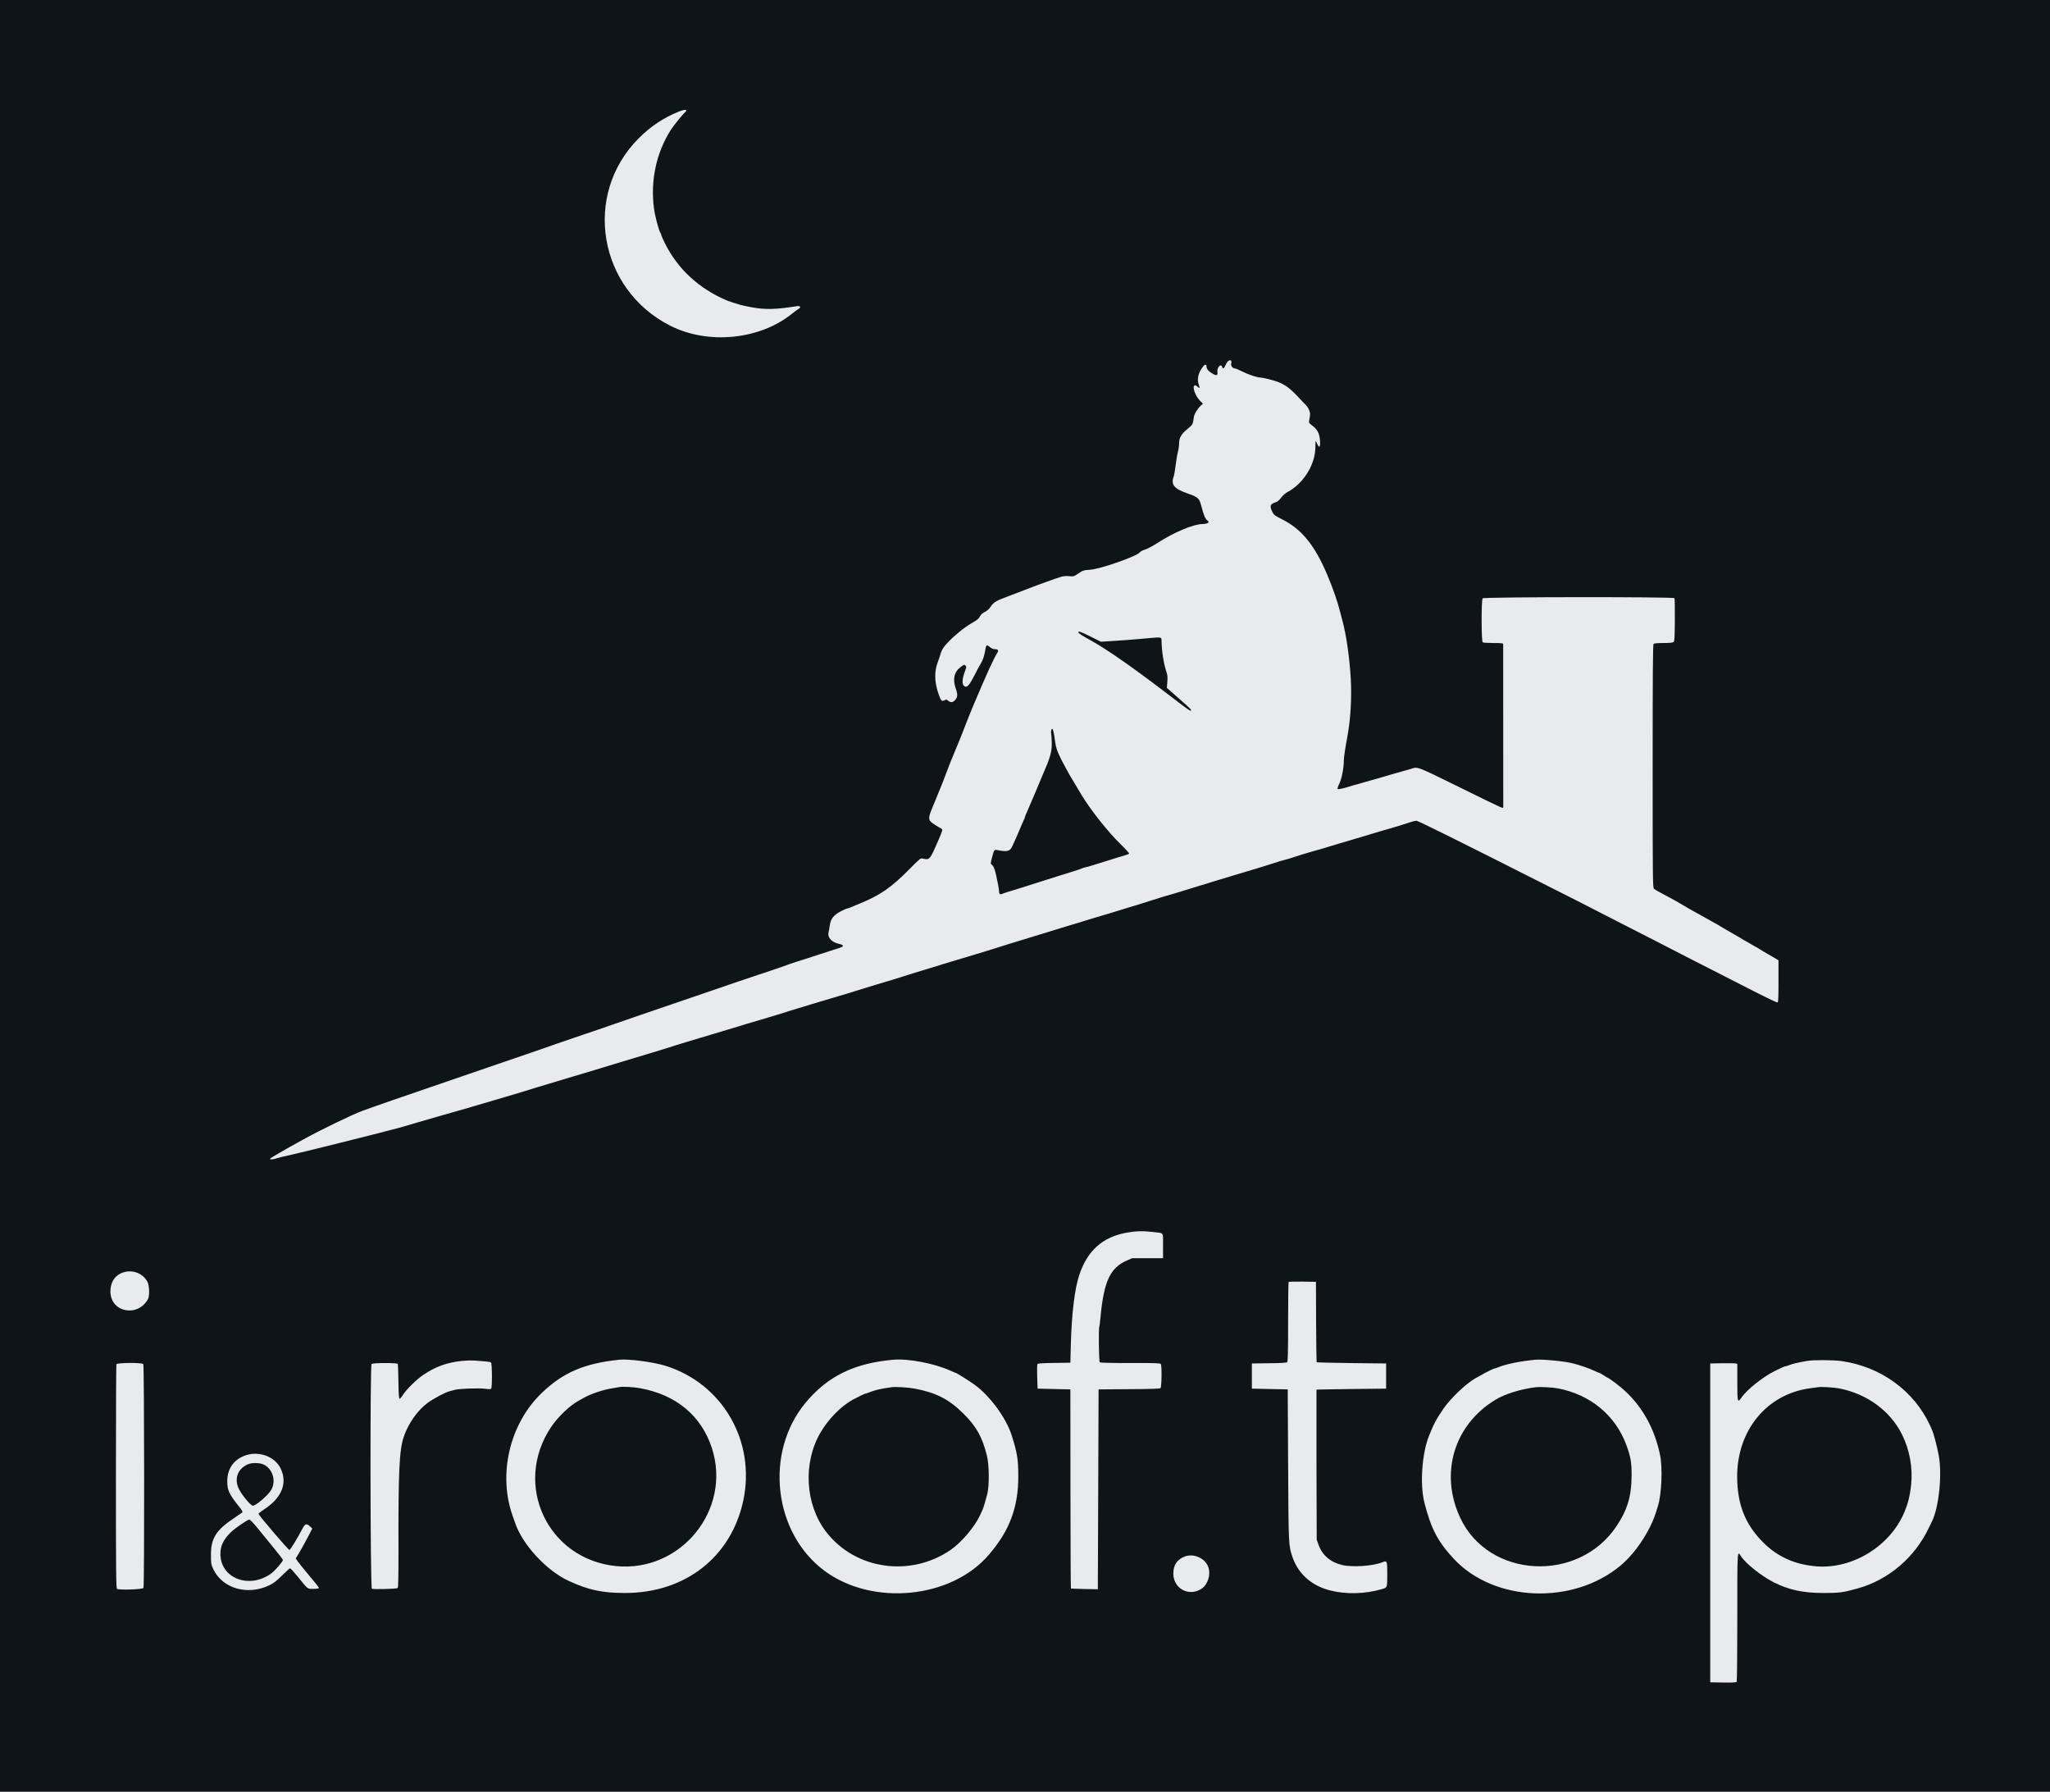
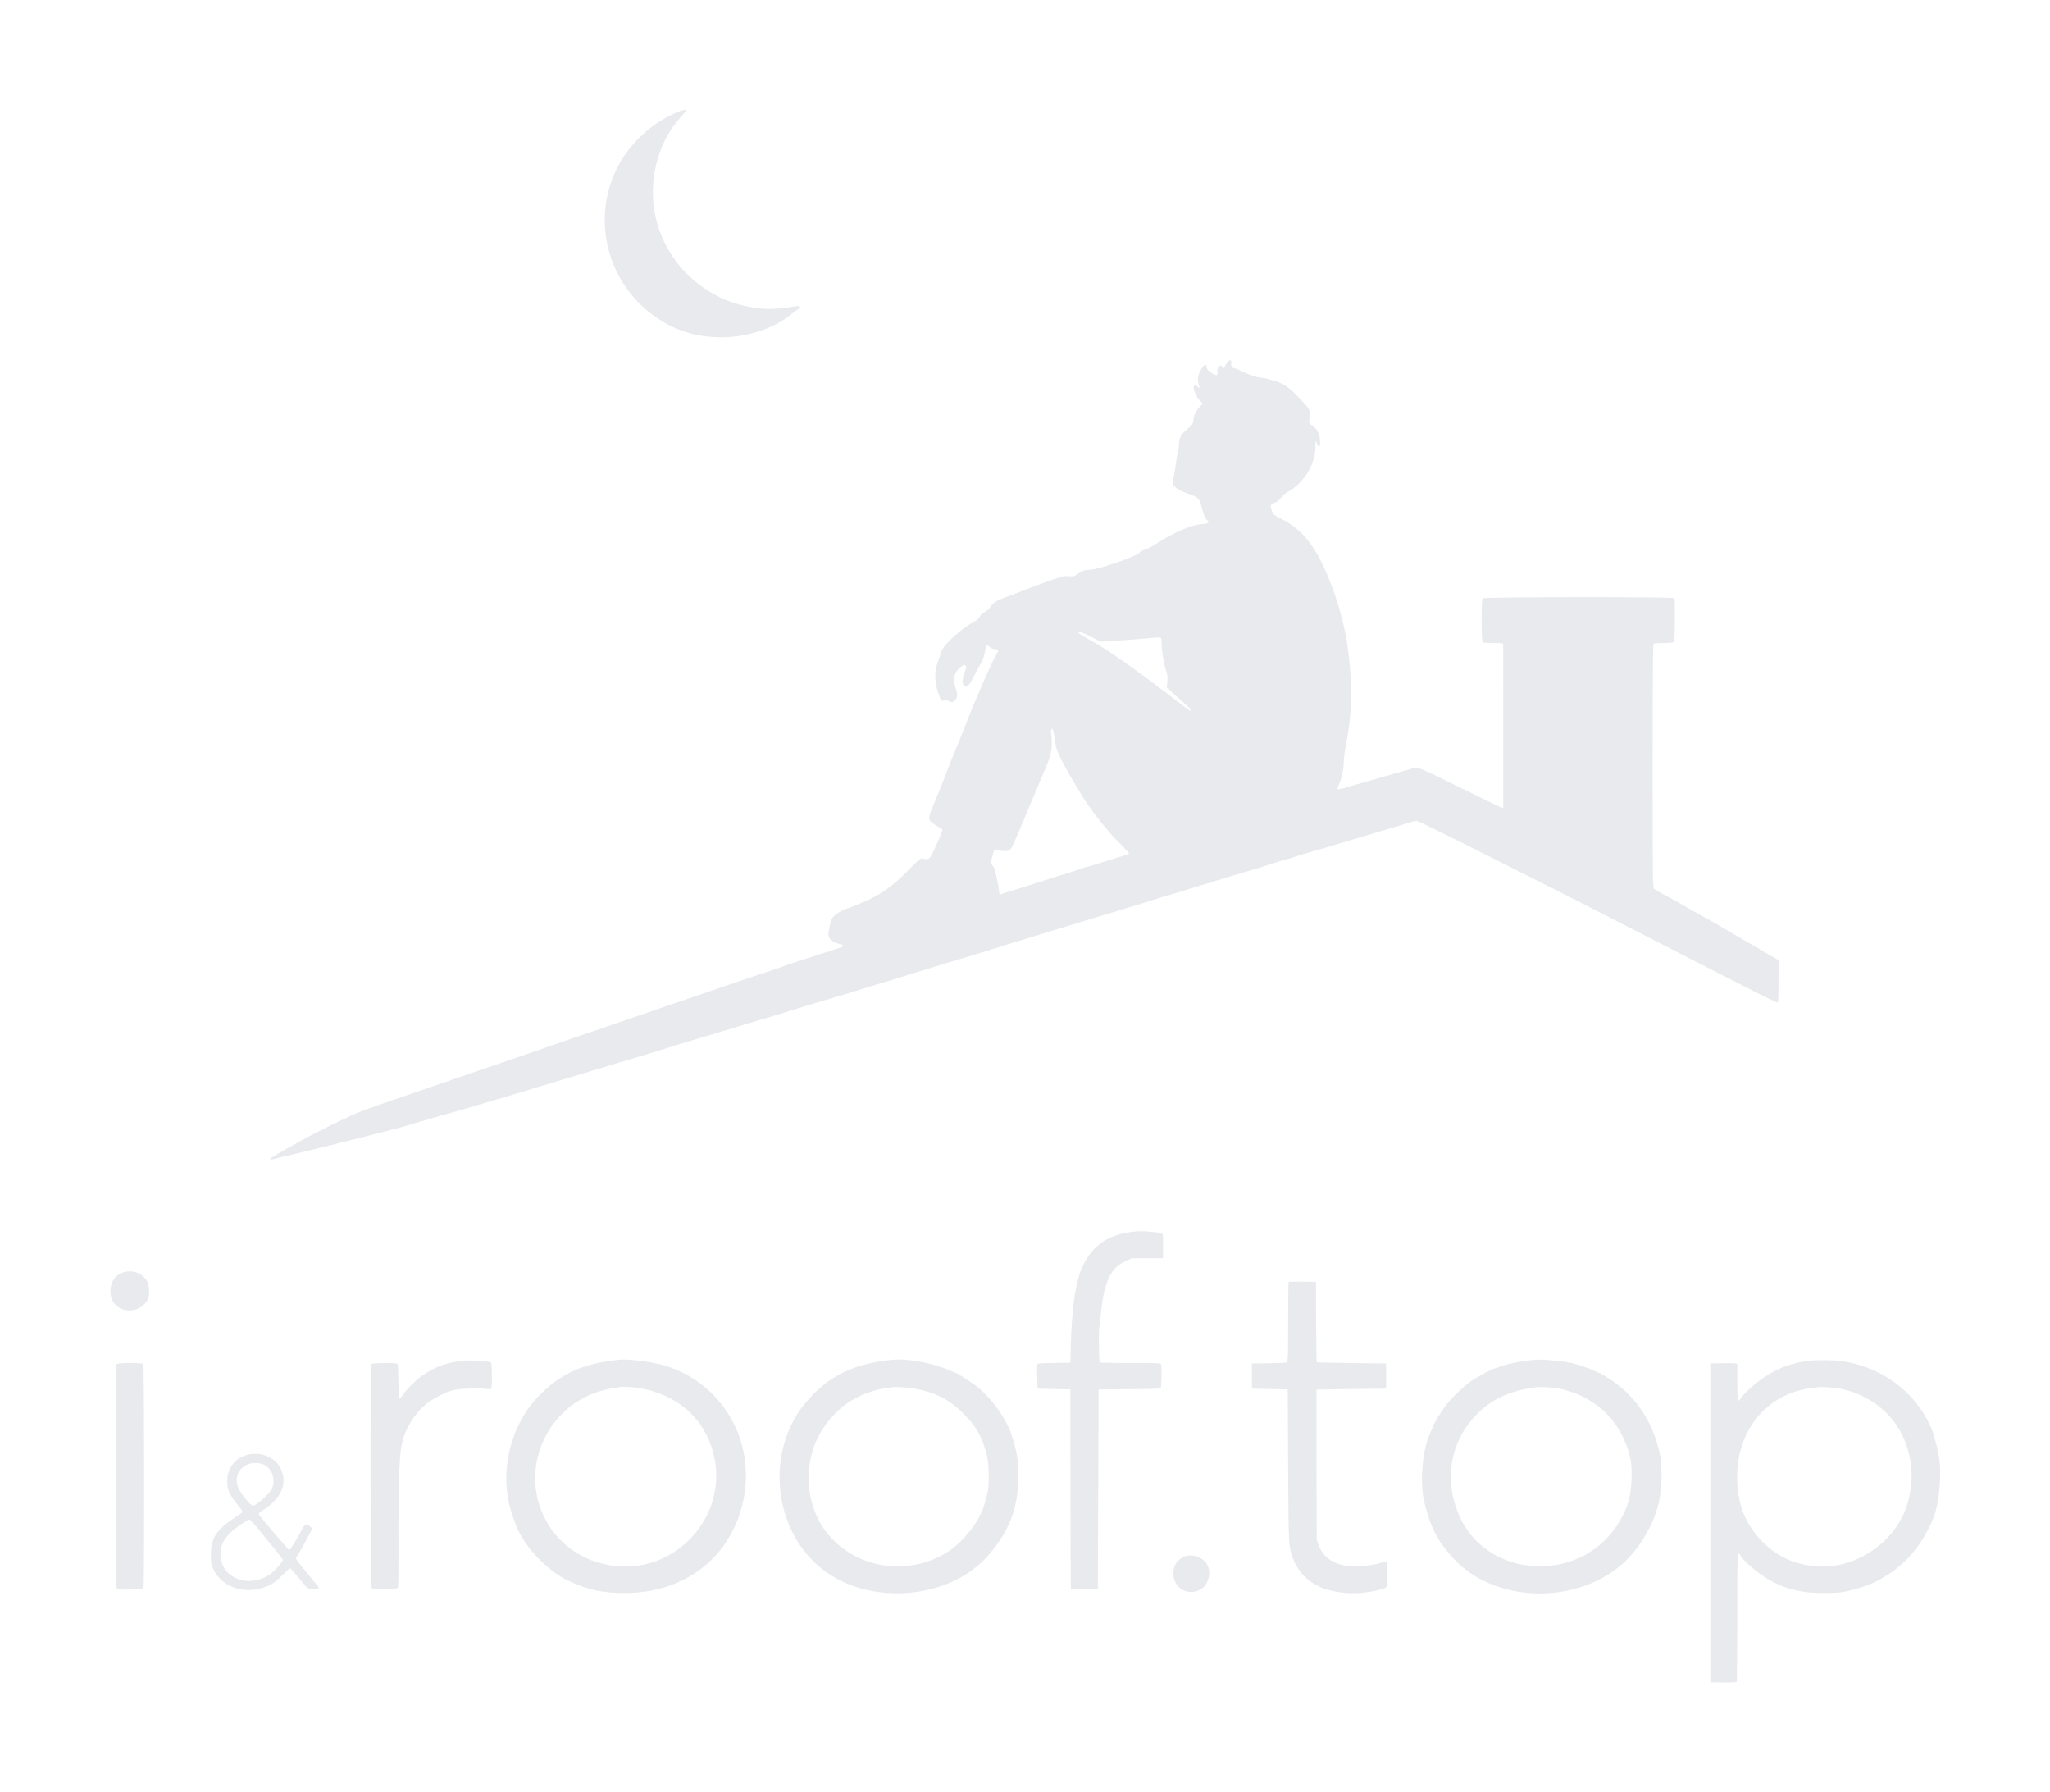
<svg xmlns="http://www.w3.org/2000/svg" viewBox="180 243 896 783" role="img" aria-label="i&amp;roof.top">
-   <rect x="180" y="243" width="896" height="783" fill="#0f1419" />
  <path fill="#e8eaed" transform="translate(0 1254) scale(0.0333333 -0.0333333)" d="M14305 28869 c-204 -82 -371 -193 -531 -353 -737 -739 -529 -1976 412 -2455 498 -253 1176 -186 1600 157 34 28 71 55 83 61 40 22 26 44 -21 37 -267 -43 -412 -47 -584 -16 -60 11 -127 25 -149 31 -65 19 -158 49 -180 58 -367 155 -647 412 -815 749 -28 55 -50 107 -50 114 0 8 -4 18 -9 23 -20 22 -72 218 -86 324 -48 365 31 731 222 1030 36 56 157 205 186 230 43 35 -1 41 -78 10z M21507 25599 c-10 -6 -27 -31 -37 -55 -21 -48 -35 -55 -45 -24 -16 51 -71 -9 -62 -67 7 -43 -10 -51 -55 -27 -57 32 -88 66 -88 96 0 44 -26 34 -65 -25 -45 -68 -59 -142 -38 -204 18 -52 13 -63 -15 -32 -13 13 -27 19 -38 15 -35 -13 10 -139 71 -200 l38 -38 -26 -24 c-44 -40 -88 -113 -93 -152 -13 -98 -12 -96 -85 -157 -82 -67 -108 -114 -109 -193 0 -30 -7 -77 -15 -105 -8 -29 -21 -106 -29 -172 -8 -67 -20 -133 -25 -149 -43 -111 4 -166 197 -231 111 -38 138 -61 157 -135 40 -148 57 -190 83 -210 26 -21 26 -22 8 -36 -11 -8 -41 -14 -66 -14 -119 0 -373 -106 -594 -249 -60 -39 -133 -77 -162 -86 -29 -8 -59 -24 -67 -35 -36 -51 -515 -220 -653 -229 -86 -6 -95 -9 -154 -49 -59 -40 -65 -41 -119 -36 -32 4 -76 1 -101 -6 -54 -14 -356 -123 -495 -179 -55 -22 -158 -61 -228 -87 -136 -49 -174 -74 -213 -136 -15 -23 -43 -47 -72 -62 -32 -16 -53 -35 -64 -59 -12 -25 -35 -45 -81 -71 -101 -56 -220 -149 -314 -243 -81 -82 -106 -120 -124 -188 -4 -16 -20 -64 -36 -105 -42 -113 -40 -245 7 -389 36 -109 47 -122 86 -101 20 11 27 11 41 -2 33 -29 59 -30 86 -6 44 40 49 77 21 155 -46 131 -24 227 69 294 37 27 42 28 56 14 14 -14 14 -20 -2 -63 -43 -112 -47 -185 -11 -209 34 -22 65 13 132 145 32 64 71 137 87 161 25 41 42 95 59 194 8 44 18 46 58 12 16 -14 42 -25 56 -25 48 0 60 -15 40 -47 -55 -89 -128 -250 -318 -698 -4 -11 -24 -60 -45 -110 -20 -49 -40 -99 -44 -110 -9 -21 -31 -78 -57 -147 -9 -24 -22 -56 -29 -73 -10 -24 -67 -161 -124 -300 -5 -11 -15 -38 -23 -60 -62 -166 -87 -229 -178 -450 -110 -268 -117 -237 86 -361 17 -10 13 -22 -44 -155 -111 -255 -112 -257 -205 -234 -26 7 -38 -4 -175 -142 -232 -236 -381 -339 -647 -448 -49 -20 -105 -43 -123 -51 -18 -8 -37 -14 -43 -14 -6 0 -38 -14 -72 -31 -105 -52 -146 -102 -158 -199 -4 -30 -11 -68 -15 -83 -16 -66 39 -129 133 -150 77 -18 75 -35 -7 -60 -36 -11 -144 -46 -240 -77 -96 -32 -229 -75 -295 -95 -66 -21 -127 -42 -135 -46 -8 -5 -170 -60 -360 -123 -190 -63 -424 -142 -520 -176 -96 -34 -254 -88 -350 -120 -96 -33 -287 -98 -425 -145 -137 -47 -295 -101 -350 -120 -55 -18 -179 -61 -275 -95 -96 -34 -274 -95 -395 -135 -121 -41 -278 -95 -350 -120 -71 -26 -227 -79 -345 -120 -118 -40 -361 -123 -540 -185 -179 -61 -336 -116 -350 -120 -65 -22 -664 -227 -900 -309 -146 -50 -328 -115 -405 -143 -143 -53 -542 -246 -785 -380 -249 -137 -430 -242 -430 -250 0 -13 44 -9 90 7 23 8 87 24 141 35 119 24 1177 288 1449 361 41 11 156 44 255 74 99 29 245 71 325 94 80 22 213 60 295 84 83 25 260 77 395 116 135 40 288 85 340 101 97 31 266 82 560 170 388 116 479 143 730 220 146 44 319 97 385 116 66 19 170 51 230 70 61 20 124 40 140 45 99 29 274 82 295 89 14 5 59 18 100 30 41 12 86 25 100 30 14 5 59 18 100 30 119 35 173 51 200 60 34 11 208 64 300 90 41 12 86 25 100 30 14 5 59 18 100 30 41 12 93 28 115 35 22 8 85 28 140 44 55 17 154 47 220 67 66 20 141 42 168 50 26 8 70 21 97 29 28 8 73 22 100 30 28 8 71 21 98 29 26 8 115 35 197 61 83 26 171 53 198 61 26 8 68 20 95 28 26 8 70 21 97 29 28 8 95 29 150 47 55 18 123 39 150 47 105 31 143 43 240 73 55 18 120 38 145 45 25 7 92 27 150 45 58 17 125 38 150 45 226 68 328 99 405 124 50 16 137 44 195 61 58 17 168 51 245 75 77 24 187 58 245 75 58 18 123 37 145 45 22 7 67 20 100 30 98 29 158 47 200 61 22 7 87 27 145 44 58 17 150 44 205 61 55 17 123 38 150 46 28 9 68 21 90 28 22 6 65 19 95 28 30 10 116 37 190 60 74 24 164 52 200 62 36 10 83 23 105 30 79 25 242 75 345 106 58 17 123 37 145 45 22 7 155 47 295 89 250 73 515 155 575 176 17 6 46 15 65 19 53 13 132 37 160 48 14 5 52 17 85 27 33 9 78 23 100 30 22 7 69 20 105 30 62 17 84 23 195 58 28 9 120 36 205 61 85 25 180 53 210 62 30 9 73 22 95 29 80 24 152 46 235 69 85 24 173 51 283 87 31 11 67 19 80 19 21 0 569 -272 1702 -845 303 -152 591 -299 640 -325 50 -26 223 -115 385 -197 308 -157 529 -270 815 -418 165 -85 398 -204 925 -472 140 -71 261 -128 268 -126 9 4 12 68 12 279 l0 274 -37 23 c-21 13 -65 39 -98 57 -33 18 -79 46 -103 61 -24 16 -45 29 -47 29 -3 0 -37 19 -77 43 -40 24 -80 46 -88 50 -8 4 -28 16 -45 27 -16 11 -37 23 -45 27 -8 4 -69 39 -135 78 -111 67 -168 99 -270 155 -22 12 -53 29 -70 39 -16 10 -61 34 -99 55 -37 21 -96 54 -130 75 -68 41 -146 85 -281 156 -49 26 -98 54 -107 62 -17 15 -18 104 -18 1608 0 1224 3 1594 12 1603 8 8 51 12 128 12 78 0 122 4 133 13 14 10 16 45 18 288 1 151 -1 281 -5 287 -12 19 -2499 17 -2515 -2 -19 -22 -18 -566 1 -577 7 -5 70 -9 141 -9 95 0 127 -3 127 -12 1 -163 1 -2127 1 -2135 -2 -27 36 -43 -561 250 -602 295 -552 277 -660 244 -47 -13 -94 -27 -105 -30 -11 -3 -60 -17 -110 -31 -49 -14 -112 -33 -140 -41 -27 -7 -95 -27 -150 -43 -55 -16 -129 -37 -165 -47 -36 -9 -76 -21 -90 -25 -101 -33 -182 -52 -190 -44 -5 5 3 34 21 70 31 63 59 200 59 294 0 48 16 154 49 335 40 217 56 493 43 740 -16 279 -57 571 -109 765 -14 52 -27 104 -30 115 -34 135 -92 304 -166 480 -166 396 -338 608 -600 739 -93 46 -104 55 -124 96 -36 71 -28 102 30 120 37 12 56 26 85 65 22 29 58 61 85 75 203 108 356 347 364 570 1 52 3 97 4 100 0 3 9 -14 20 -38 27 -63 43 -46 37 42 -6 91 -33 145 -98 194 -45 33 -49 40 -44 67 2 17 7 44 10 62 10 52 -20 117 -78 168 -6 6 -29 30 -52 55 -131 141 -189 185 -301 227 -55 20 -185 53 -213 53 -44 0 -164 39 -242 79 -44 23 -88 41 -98 41 -27 0 -56 35 -49 61 11 41 -4 57 -36 38z m-1806 -3615 l134 -67 190 12 c105 6 278 20 385 30 216 20 220 20 220 -18 2 -146 26 -303 66 -425 13 -37 15 -68 10 -127 l-6 -77 142 -125 c154 -134 184 -164 175 -173 -8 -8 -44 16 -192 130 -525 404 -899 667 -1115 786 -132 73 -170 98 -170 111 0 18 30 8 161 -57z m-481 -1280 c6 -32 15 -92 21 -133 11 -70 49 -158 143 -326 12 -22 31 -56 41 -75 16 -28 118 -199 160 -268 121 -198 346 -481 502 -633 68 -66 121 -124 118 -129 -3 -5 -25 -15 -48 -21 -23 -7 -82 -25 -132 -40 -49 -16 -112 -36 -140 -44 -27 -8 -93 -29 -145 -45 -52 -17 -100 -30 -107 -30 -7 0 -27 -6 -45 -14 -18 -8 -80 -29 -138 -47 -58 -17 -143 -44 -190 -59 -47 -15 -132 -42 -190 -60 -58 -18 -163 -52 -235 -75 -71 -23 -159 -50 -195 -60 -36 -10 -76 -24 -90 -30 -34 -17 -50 -9 -50 25 0 16 -4 50 -10 77 -5 26 -17 84 -26 128 -17 84 -37 133 -62 151 -15 11 -15 14 9 104 23 88 26 93 62 86 131 -26 168 -18 198 45 33 69 67 146 89 199 28 70 49 117 66 153 8 16 14 33 14 38 0 5 13 37 29 71 15 35 63 146 106 248 42 102 83 199 90 215 105 239 127 313 126 430 -1 55 -4 110 -8 122 -3 13 -2 35 1 49 10 39 25 18 36 -52z M20174 14170 c-313 -56 -513 -232 -620 -548 -62 -181 -102 -507 -113 -918 l-6 -239 -211 -3 c-154 -2 -214 -6 -221 -15 -4 -6 -6 -82 -3 -167 l5 -155 215 -5 215 -5 1 -1303 c1 -717 3 -1305 6 -1307 2 -2 82 -5 178 -7 l175 -3 5 1310 5 1310 399 3 c274 1 403 6 413 13 15 13 19 294 4 317 -7 11 -83 14 -397 13 -216 -1 -395 3 -403 8 -13 8 -18 451 -6 471 3 4 9 58 15 121 43 468 127 649 344 743 l71 31 203 0 202 0 0 162 c0 188 18 164 -136 182 -124 15 -220 12 -340 -9z M6984 13636 c-88 -41 -137 -127 -136 -240 2 -271 360 -341 493 -96 22 42 18 177 -8 226 -65 122 -219 171 -349 110z M22297 13524 c-4 -4 -7 -240 -7 -524 0 -418 -3 -520 -13 -529 -9 -7 -93 -12 -238 -13 l-224 -3 0 -165 0 -165 235 -5 235 -5 5 -995 c6 -1057 6 -1049 56 -1200 74 -220 251 -379 492 -440 217 -55 465 -48 690 19 62 19 62 19 62 193 0 179 -1 182 -69 155 -120 -48 -392 -66 -524 -34 -155 38 -259 128 -309 267 l-23 65 -3 983 c-1 540 -1 983 0 984 2 1 208 5 458 8 l455 5 0 165 0 165 -452 5 c-248 3 -454 8 -458 11 -3 4 -7 242 -8 530 l-2 524 -176 3 c-96 1 -178 -1 -182 -4z M13520 12504 c-460 -48 -737 -167 -1019 -438 -421 -406 -575 -1070 -376 -1618 9 -24 20 -55 25 -70 91 -288 411 -637 706 -773 263 -121 440 -159 739 -159 788 -1 1393 471 1551 1211 166 780 -273 1537 -1025 1769 -157 48 -482 91 -601 78z m276 -374 c471 -86 800 -361 938 -783 264 -809 -408 -1635 -1259 -1548 -896 92 -1352 1068 -850 1821 85 128 243 281 351 340 21 12 53 30 71 40 90 53 259 111 383 130 41 7 82 13 90 15 49 9 182 2 276 -15z M17115 12504 c-513 -45 -859 -214 -1148 -559 -548 -653 -428 -1715 249 -2212 630 -463 1657 -361 2149 213 275 319 389 626 387 1039 0 214 -15 302 -86 526 -73 231 -288 523 -491 668 -76 54 -230 151 -240 151 -3 0 -33 13 -67 28 -214 98 -555 163 -753 146z m275 -378 c284 -53 454 -140 645 -331 169 -168 245 -305 306 -550 30 -119 32 -390 5 -500 -24 -93 -53 -189 -64 -212 -5 -10 -19 -40 -32 -68 -65 -146 -243 -356 -383 -453 -531 -366 -1258 -259 -1638 240 -271 356 -302 896 -73 1293 102 177 272 351 424 434 70 38 160 81 169 81 6 0 25 6 43 14 74 31 158 51 303 70 50 7 216 -3 295 -18z M25535 12504 c-193 -17 -395 -58 -493 -100 -18 -8 -37 -14 -43 -14 -12 0 -123 -55 -179 -88 -19 -11 -53 -30 -75 -42 -115 -63 -326 -263 -416 -395 -98 -143 -128 -200 -192 -360 -92 -228 -120 -632 -61 -870 87 -346 177 -517 391 -746 528 -562 1555 -603 2178 -87 147 122 286 303 389 508 46 92 65 143 105 275 49 160 63 498 28 670 -69 336 -222 617 -455 836 -65 62 -221 179 -237 179 -2 0 -24 14 -48 30 -25 17 -48 30 -52 30 -5 0 -36 13 -70 29 -64 31 -204 79 -288 99 -108 27 -393 54 -482 46z m288 -375 c426 -79 757 -351 901 -741 57 -153 71 -232 70 -403 -1 -268 -55 -450 -200 -666 -501 -746 -1675 -682 -2047 112 -272 580 -84 1215 458 1546 130 79 329 141 535 167 53 6 214 -2 283 -15z M11465 12489 c-199 -19 -350 -73 -514 -183 -91 -62 -219 -188 -267 -262 -19 -30 -40 -54 -46 -52 -7 3 -12 78 -14 225 -1 122 -5 227 -9 232 -9 16 -327 15 -343 -1 -21 -21 -17 -2934 4 -2946 19 -11 325 -3 339 9 7 5 10 159 10 466 -3 1048 10 1346 69 1516 61 178 180 346 314 446 74 54 231 138 287 152 19 5 52 14 73 19 54 15 316 24 394 13 45 -6 71 -6 78 1 15 15 13 331 -2 344 -12 9 -67 15 -228 26 -30 2 -95 0 -145 -5z M29100 12489 c-94 -15 -204 -40 -238 -55 -18 -8 -37 -14 -43 -14 -14 0 -64 -22 -154 -67 -151 -76 -359 -242 -426 -339 -56 -82 -59 -72 -59 196 l0 240 -22 5 c-13 3 -93 4 -178 3 l-155 -3 0 -2090 0 -2090 169 -3 c129 -2 171 1 178 10 4 7 8 387 8 843 -1 894 -1 883 48 803 58 -93 272 -263 430 -342 199 -100 384 -140 647 -140 217 0 258 5 455 60 402 112 745 404 929 789 19 39 38 78 43 88 91 183 136 614 89 867 -12 63 -31 147 -42 185 -11 39 -24 84 -28 100 -4 17 -24 65 -44 108 -210 453 -642 768 -1157 843 -104 15 -363 17 -450 3z m410 -360 c366 -69 675 -294 829 -604 99 -199 142 -428 121 -650 -15 -150 -40 -253 -92 -375 -186 -439 -675 -740 -1143 -705 -285 21 -515 123 -706 314 -235 234 -340 500 -341 861 -1 609 388 1082 952 1159 47 6 96 13 110 15 37 7 207 -3 270 -15z M6926 12444 c-3 -9 -6 -672 -6 -1474 0 -1297 2 -1459 15 -1470 22 -18 334 -8 346 12 14 21 11 2918 -2 2935 -18 21 -345 19 -353 -3z M8625 11252 c-157 -52 -245 -175 -245 -340 0 -119 24 -170 151 -329 42 -52 55 -74 46 -81 -7 -5 -57 -40 -112 -77 -233 -156 -300 -264 -299 -480 0 -112 2 -124 30 -185 119 -254 447 -350 731 -215 63 30 97 56 172 131 52 52 99 94 105 94 6 0 54 -53 106 -117 133 -164 119 -153 200 -153 44 0 70 4 70 11 0 12 -29 49 -161 206 -48 57 -99 121 -114 142 l-27 40 44 73 c25 40 73 128 109 196 l64 123 -33 30 c-44 40 -61 34 -96 -31 -67 -129 -160 -280 -171 -280 -15 0 -405 457 -405 473 0 7 33 33 73 59 231 150 309 342 218 534 -74 156 -278 234 -456 176z m232 -122 c121 -58 167 -217 98 -335 -38 -66 -200 -205 -238 -205 -32 0 -160 157 -193 238 -52 127 -1 250 126 305 52 23 157 21 207 -3z m-80 -833 c50 -62 145 -178 212 -260 67 -81 121 -152 121 -158 0 -20 -104 -140 -151 -175 -289 -212 -669 -68 -669 255 0 106 40 189 137 283 54 53 220 167 243 167 8 0 56 -50 107 -112z M20937 9925 c-102 -38 -152 -111 -152 -225 0 -198 207 -308 372 -197 83 56 123 192 84 289 -44 112 -189 175 -304 133z" />
</svg>
